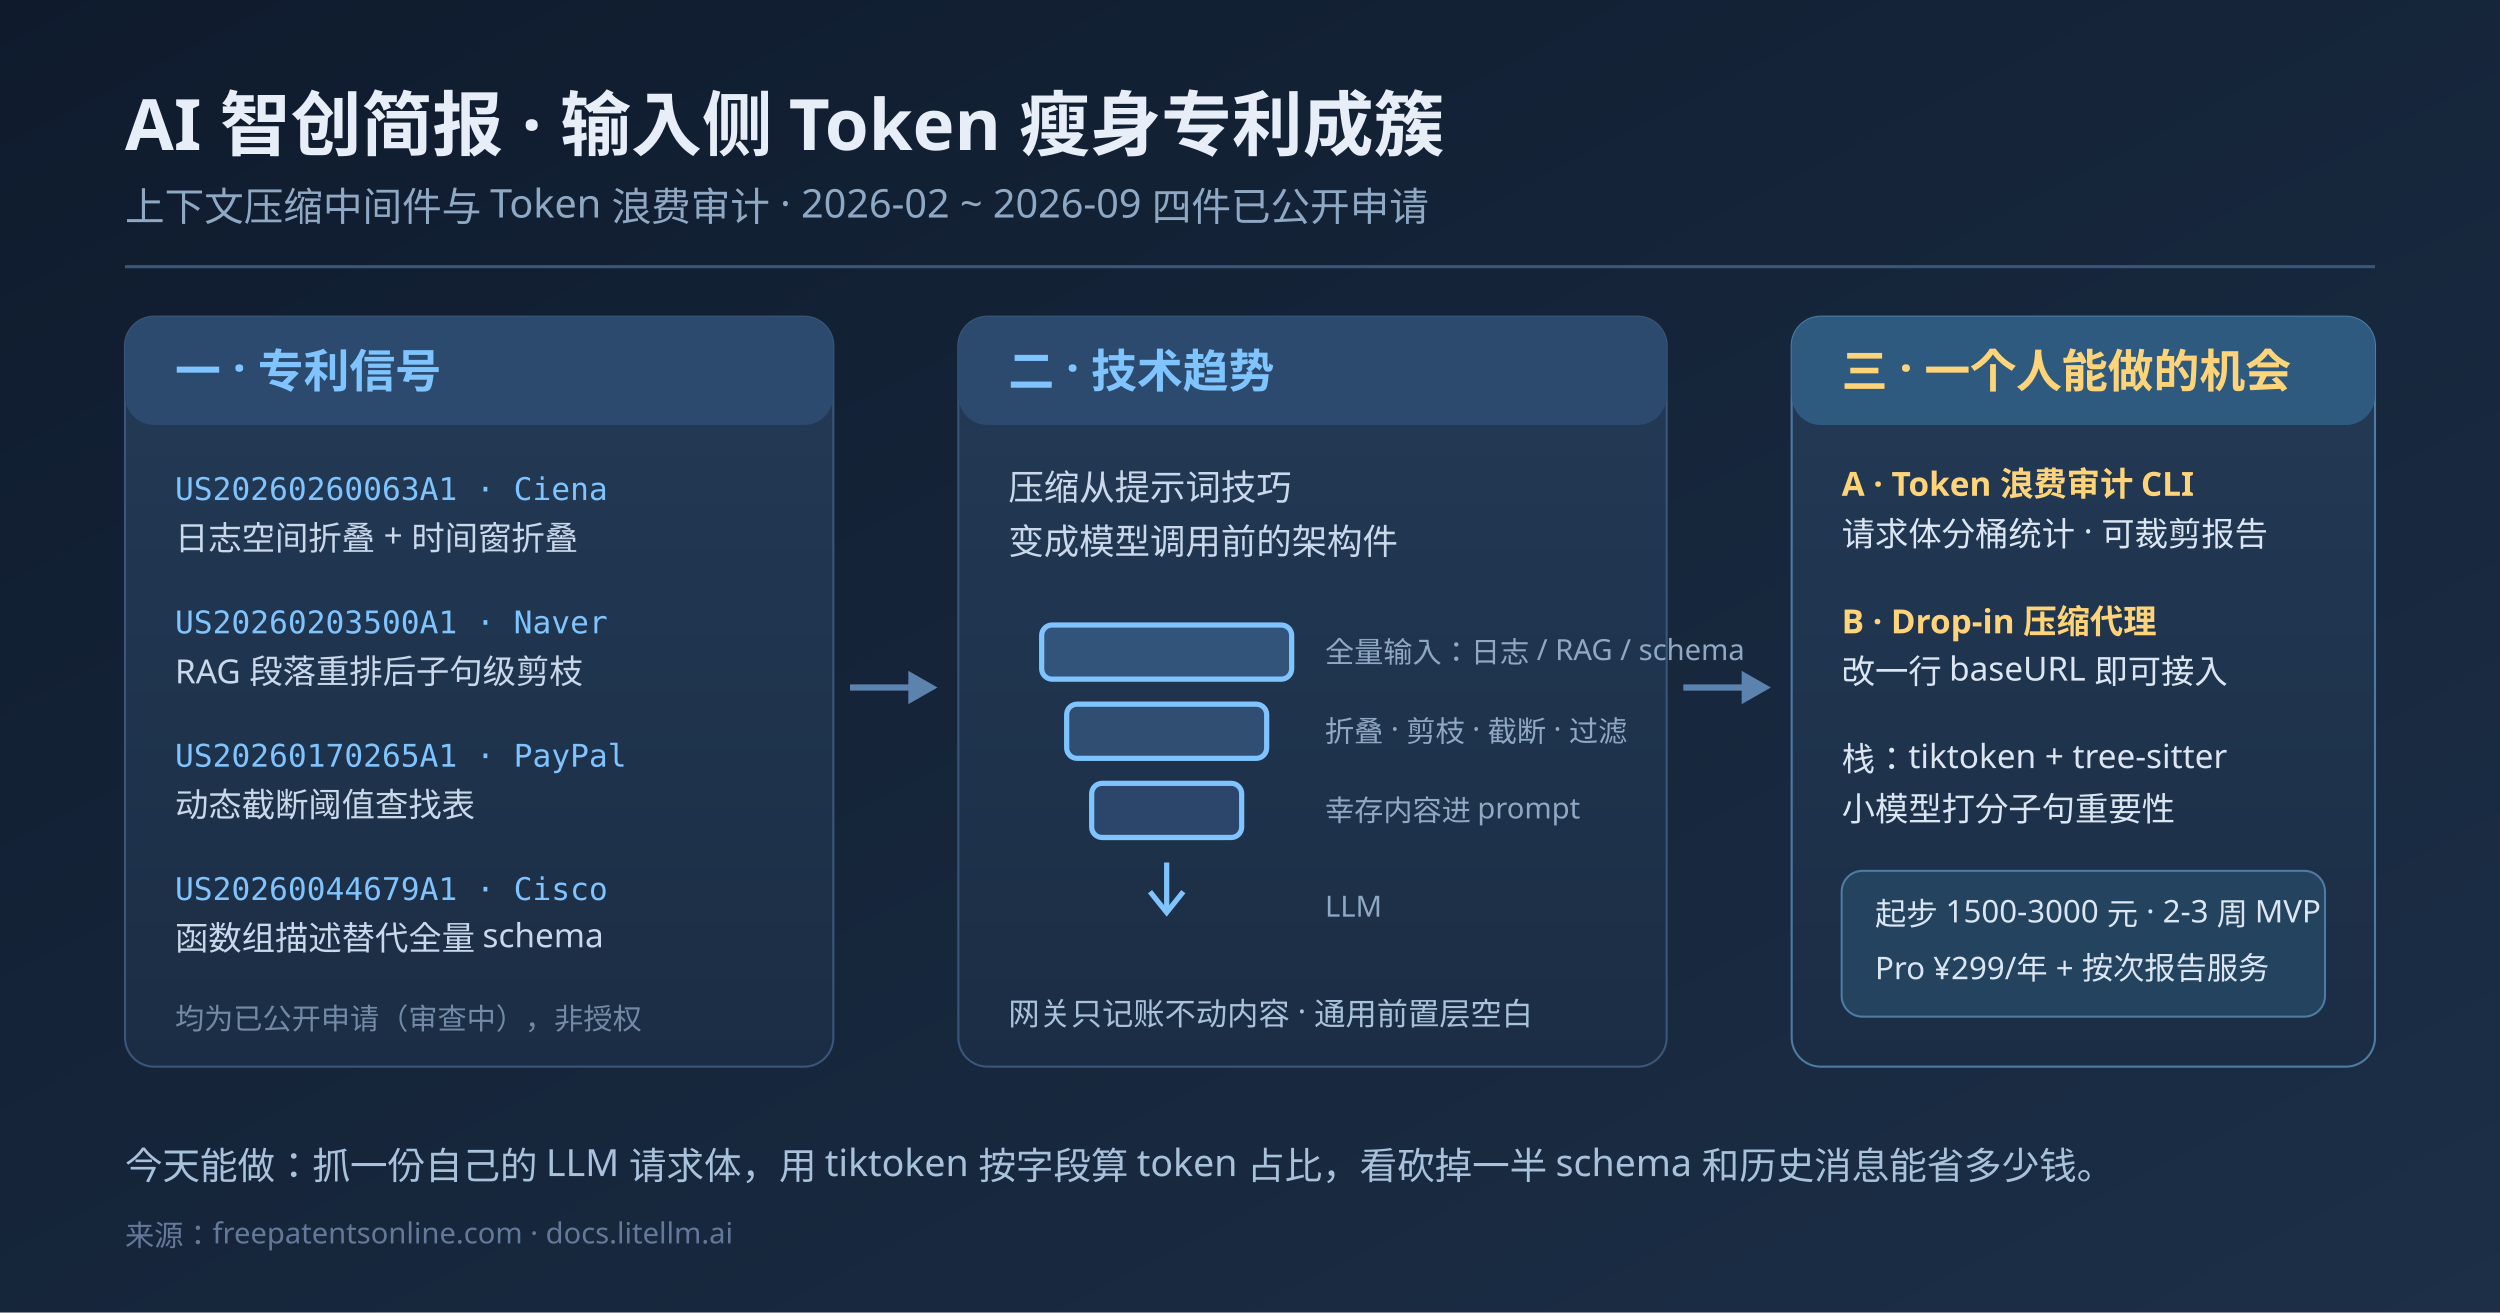
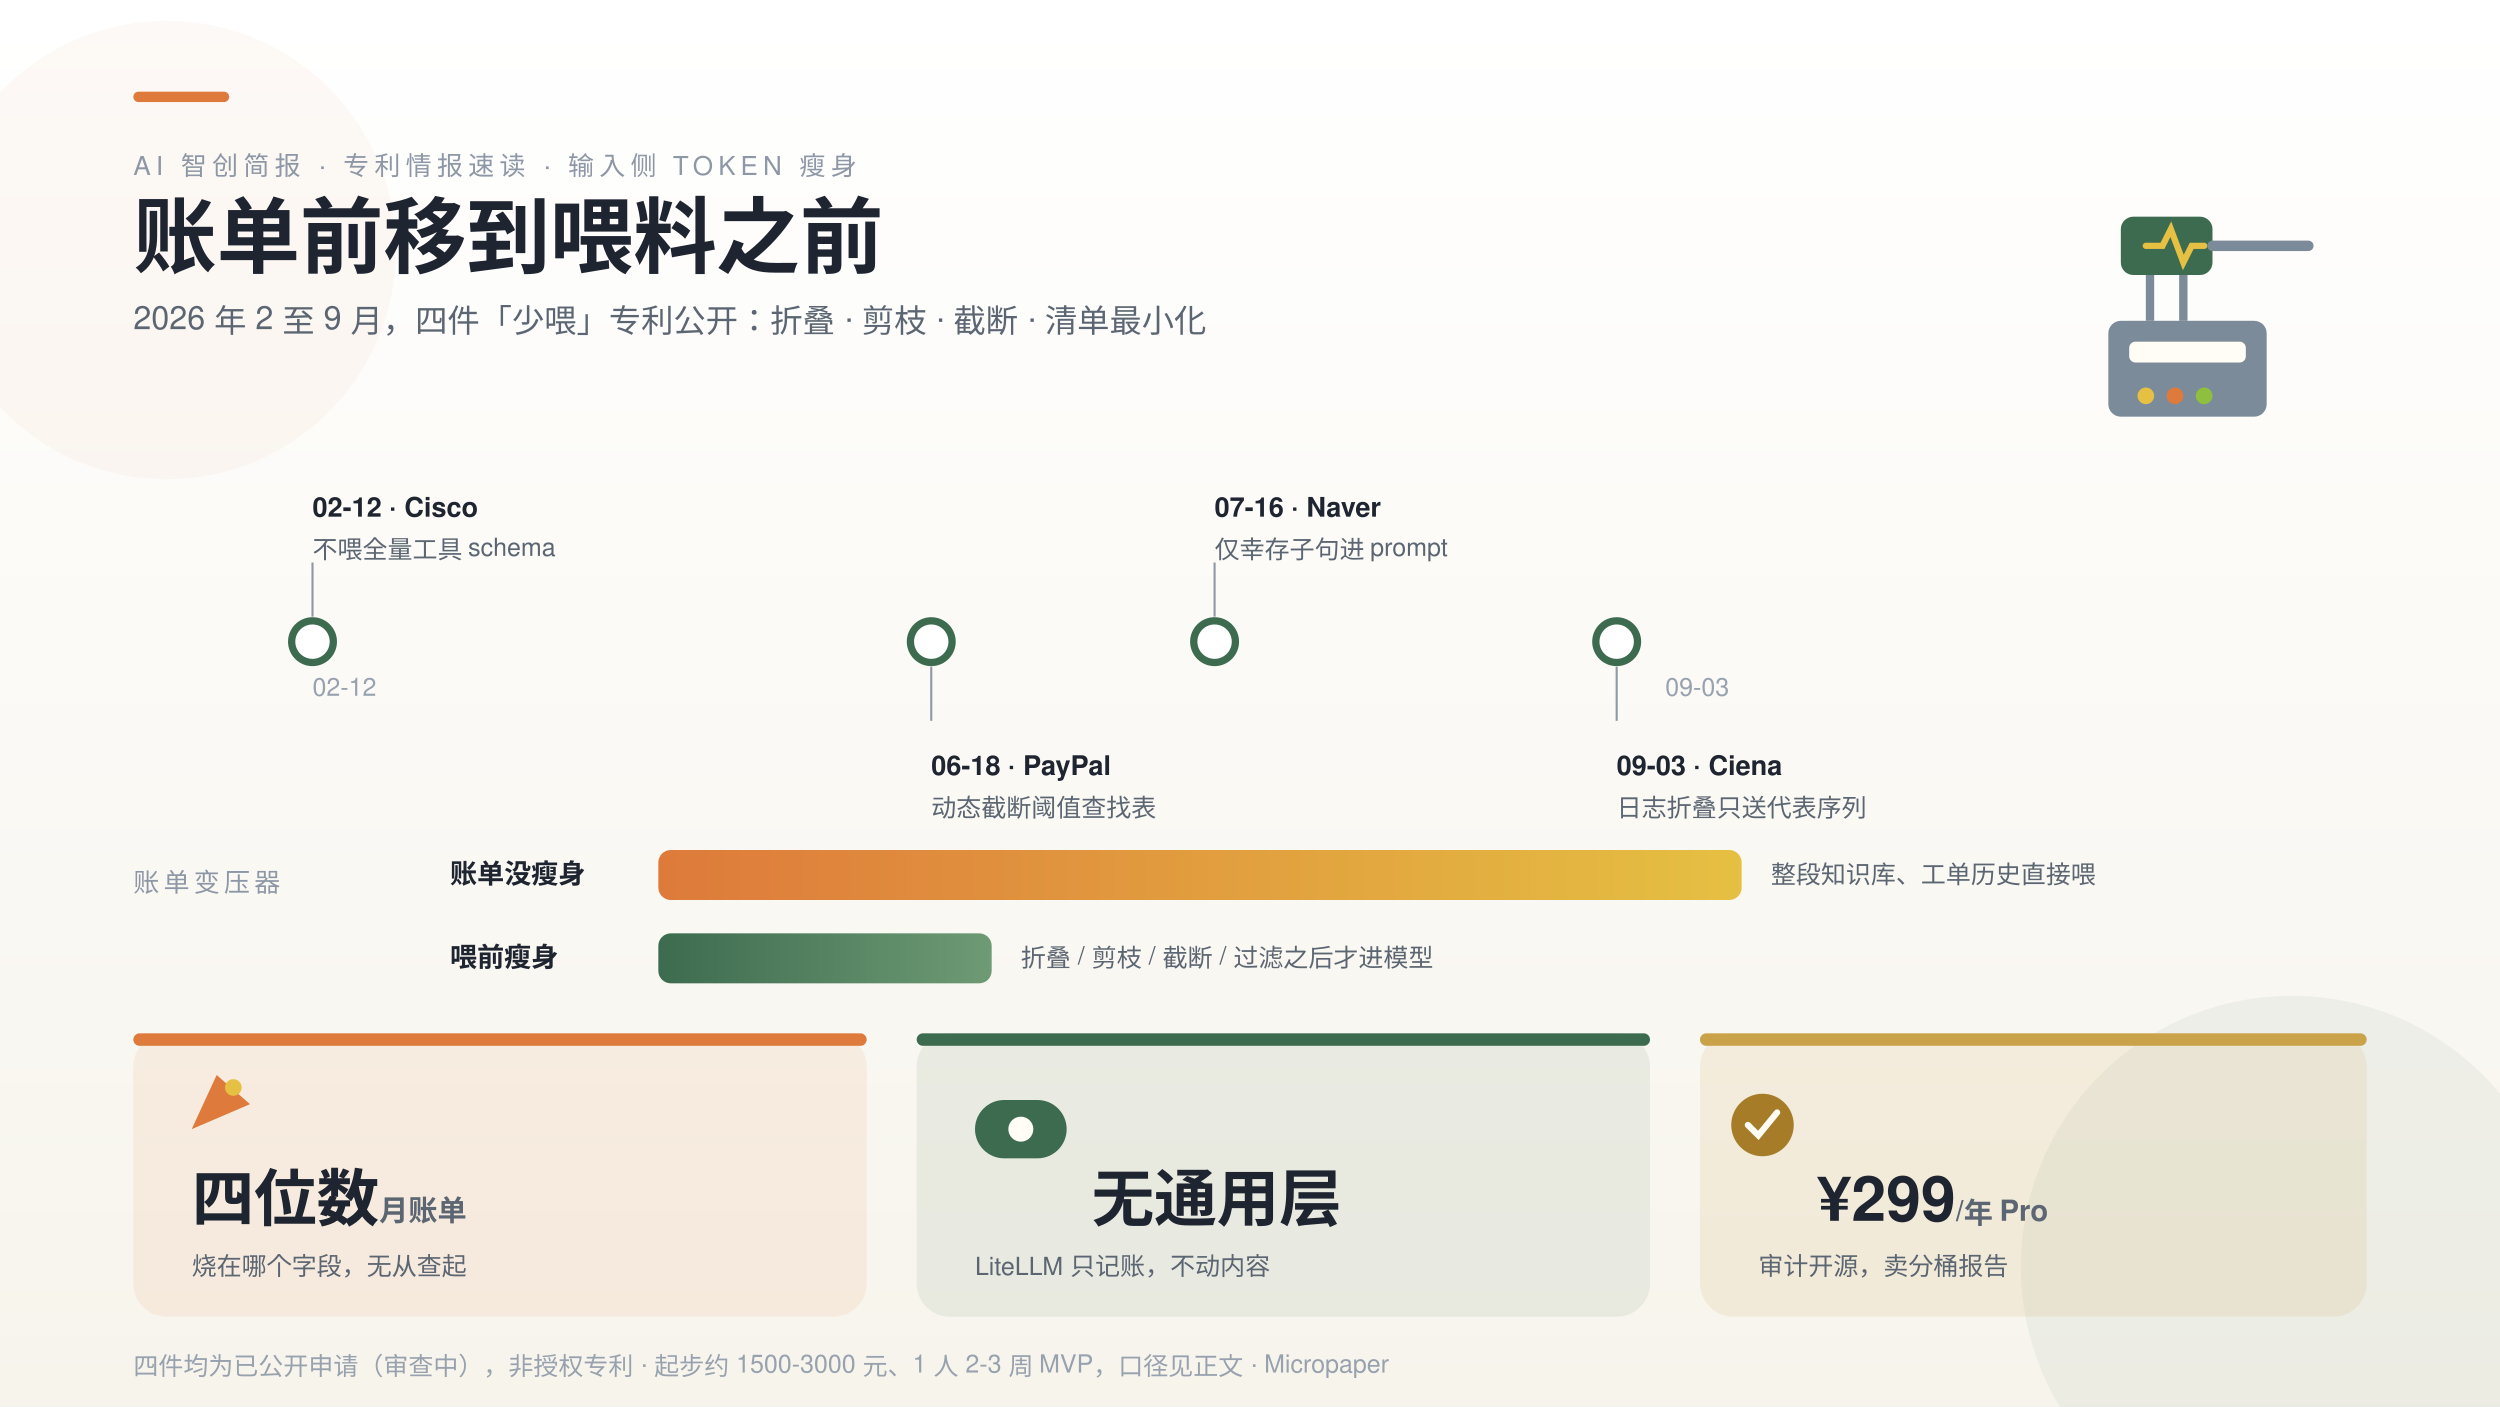
- <svg xmlns="http://www.w3.org/2000/svg" width="1200" height="630" viewBox="0 0 1200 630" role="img" aria-label="大模型输入侧 Token 瘦身专利信号与压缩审计中间件机会信息图">
+ <svg xmlns="http://www.w3.org/2000/svg" width="1200" height="675" viewBox="0 0 1200 675" font-family="'PingFang SC','Helvetica Neue',Helvetica,'Microsoft YaHei',sans-serif">
  <defs>
-     <linearGradient id="bg" x1="0" y1="0" x2="1" y2="1">
-       <stop offset="0" stop-color="#0f1b2d" />
-       <stop offset="1" stop-color="#1c2f47" />
+     <style>
+       .serif { font-family: 'Noto Serif SC','Songti SC','STSong',serif; }
+       .k { font-size: 12.5px; letter-spacing: 2.5px; fill: #8E97A6; }
+       .b { font-size: 12px; fill: #98A1AE; }
+       .ev { font-size: 13px; font-weight: 700; fill: #1E2430; }
+       .evs { font-size: 12px; fill: #5C6672; }
+       .stat { font-size: 30px; font-weight: 700; fill: #1E2430; }
+       .unit { font-size: 14px; fill: #5C6672; }
+     </style>
+     <linearGradient id="bg" x1="0" y1="0" x2="0" y2="1">
+       <stop offset="0" stop-color="#FFFFFF" />
+       <stop offset="1" stop-color="#F7F4EC" />
    </linearGradient>
-     <linearGradient id="card" x1="0" y1="0" x2="0" y2="1">
-       <stop offset="0" stop-color="#233a56" />
-       <stop offset="1" stop-color="#1b2d44" />
+     <linearGradient id="axis" x1="0" y1="0" x2="1" y2="0">
+       <stop offset="0" stop-color="#3D6B4F" />
+       <stop offset="1" stop-color="#C9A24A" />
+     </linearGradient>
+     <linearGradient id="panel" x1="0" y1="0" x2="1" y2="0">
+       <stop offset="0" stop-color="#3D6B4F" />
+       <stop offset="1" stop-color="#6E9B74" />
+     </linearGradient>
+     <linearGradient id="wire" x1="0" y1="0" x2="1" y2="0">
+       <stop offset="0" stop-color="#DE7A3B" />
+       <stop offset="1" stop-color="#E5C042" />
    </linearGradient>
  </defs>
-   <rect width="1200" height="630" fill="url(#bg)" />
-   <text x="60" y="72" font-family="PingFang SC, Microsoft YaHei, sans-serif" font-size="34" font-weight="700" fill="#e8eef7">AI 智创简报 · 输入侧 Token 瘦身专利成簇</text>
-   <text x="60" y="106" font-family="PingFang SC, Microsoft YaHei, sans-serif" font-size="19" fill="#8fa8c4">上下文压缩中间件与 Token 浪费审计 · 2026-02 ~ 2026-09 四件已公开申请</text>
-   <line x1="60" y1="128" x2="1140" y2="128" stroke="#3a5678" stroke-width="1.5" />
-   <rect x="60" y="152" width="340" height="360" rx="14" fill="url(#card)" stroke="#3a5678" />
-   <rect x="60" y="152" width="340" height="52" rx="14" fill="#2b4a6d" />
-   <text x="84" y="186" font-family="PingFang SC, Microsoft YaHei, sans-serif" font-size="22" font-weight="700" fill="#7fc4ff">一 · 专利信号</text>
-   <g font-family="PingFang SC, Microsoft YaHei, sans-serif" fill="#c9d8ea" font-size="16">
-     <text x="84" y="240" font-family="Menlo, monospace" font-size="15" fill="#7fc4ff">US20260260063A1 · Ciena</text>
-     <text x="84" y="264">日志空间折叠 + 时间窗折叠</text>
-     <text x="84" y="304" font-family="Menlo, monospace" font-size="15" fill="#7fc4ff">US20260203500A1 · Naver</text>
-     <text x="84" y="328">RAG 段落重排后子句级剪枝</text>
-     <text x="84" y="368" font-family="Menlo, monospace" font-size="15" fill="#7fc4ff">US20260170265A1 · PayPal</text>
-     <text x="84" y="392">动态截断阈值查找表</text>
-     <text x="84" y="432" font-family="Menlo, monospace" font-size="15" fill="#7fc4ff">US20260044679A1 · Cisco</text>
-     <text x="84" y="456">函数组描述替代全量 schema</text>
+   <rect width="1200" height="675" fill="url(#bg)" />
+   <circle cx="1100" cy="608" r="130" fill="#3D6B4F" opacity="0.06" />
+   <circle cx="80" cy="120" r="110" fill="#DE7A3B" opacity="0.05" />
+   <rect x="64" y="44" width="46" height="5" rx="2.5" fill="#DE7A3B" />
+   <text class="k" x="64" y="84">AI 智创简报 · 专利情报速读 · 输入侧 TOKEN 瘦身</text>
+   <text class="serif" x="64" y="128" font-size="40" font-weight="700" fill="#1E2430">账单前移到喂料之前</text>
+   <text x="64" y="158" font-size="15.5" fill="#5C6672">2026 年 2 至 9 月，四件「少喂」专利公开：折叠 · 剪枝 · 截断 · 清单最小化</text>
+   <g>
+     <path d="M 972 118 h 46" stroke="url(#wire)" stroke-width="12" stroke-linecap="round" />
+     <rect x="1018" y="104" width="44" height="28" rx="6" fill="#3D6B4F" />
+     <path d="M 1030 118 h 8 l 4 -8 l 6 16 l 4 -8 h 6" stroke="#E5C042" stroke-width="3" fill="none" stroke-linecap="round" />
+     <path d="M 1062 118 h 46" stroke="#7C8B99" stroke-width="5" stroke-linecap="round" />
+     <path d="M 1032 132 v 22 M 1048 132 v 22" stroke="#7C8B99" stroke-width="4" />
+     <rect x="1012" y="154" width="76" height="46" rx="6" fill="#7C8B99" />
+     <rect x="1022" y="164" width="56" height="10" rx="3" fill="#FFFDF6" />
+     <circle cx="1030" cy="190" r="4" fill="#E5C042" />
+     <circle cx="1044" cy="190" r="4" fill="#DE7A3B" />
+     <circle cx="1058" cy="190" r="4" fill="#8FBF3F" />
  </g>
-   <text x="84" y="494" font-family="PingFang SC, Microsoft YaHei, sans-serif" font-size="14" fill="#728aa6">均为已公开申请（审查中），非授权</text>
-   <path d="M408 330 h34" stroke="#5b83ad" stroke-width="3" fill="none" />
-   <path d="M436 322 l14 8 -14 8 z" fill="#5b83ad" />
-   <rect x="460" y="152" width="340" height="360" rx="14" fill="url(#card)" stroke="#3a5678" />
-   <rect x="460" y="152" width="340" height="52" rx="14" fill="#2b4a6d" />
-   <text x="484" y="186" font-family="PingFang SC, Microsoft YaHei, sans-serif" font-size="22" font-weight="700" fill="#7fc4ff">二 · 技术趋势</text>
-   <g font-family="PingFang SC, Microsoft YaHei, sans-serif" font-size="17" fill="#c9d8ea">
-     <text x="484" y="240">压缩从提示词技巧</text>
-     <text x="484" y="266">变成模型调用前的架构件</text>
+   <line x1="150" y1="308" x2="830" y2="308" stroke="url(#axis)" stroke-width="4" stroke-linecap="round" />
+   <text class="b" x="150" y="334">02-12</text>
+   <text class="b" x="830" y="334" text-anchor="end">09-03</text>
+   <g>
+     <circle cx="150" cy="308" r="10" fill="#FFFFFF" stroke="#3D6B4F" stroke-width="3.5" />
+     <line x1="150" y1="296" x2="150" y2="270" stroke="#8E97A6" />
+     <text class="ev" x="150" y="248">02-12 · Cisco</text>
+     <text class="evs" x="150" y="268">不喂全量工具 schema</text>
+     <circle cx="447" cy="308" r="10" fill="#FFFFFF" stroke="#3D6B4F" stroke-width="3.5" />
+     <line x1="447" y1="320" x2="447" y2="346" stroke="#8E97A6" />
+     <text class="ev" x="447" y="372">06-18 · PayPal</text>
+     <text class="evs" x="447" y="392">动态截断阈值查找表</text>
+     <circle cx="583" cy="308" r="10" fill="#FFFFFF" stroke="#3D6B4F" stroke-width="3.5" />
+     <line x1="583" y1="296" x2="583" y2="270" stroke="#8E97A6" />
+     <text class="ev" x="583" y="248">07-16 · Naver</text>
+     <text class="evs" x="583" y="268">仅幸存子句进 prompt</text>
+     <circle cx="776" cy="308" r="10" fill="#FFFFFF" stroke="#3D6B4F" stroke-width="3.5" />
+     <line x1="776" y1="320" x2="776" y2="346" stroke="#8E97A6" />
+     <text class="ev" x="776" y="372">09-03 · Ciena</text>
+     <text class="evs" x="776" y="392">日志折叠只送代表序列</text>
  </g>
-   <g stroke="#7fc4ff" stroke-width="2.5" fill="none">
-     <rect x="500" y="300" width="120" height="26" rx="5" fill="#33547a" />
-     <rect x="512" y="338" width="96" height="26" rx="5" fill="#2f4e72" />
-     <rect x="524" y="376" width="72" height="26" rx="5" fill="#2b466a" />
-     <path d="M560 414 v22" />
-     <path d="M552 428 l8 10 8 -10" fill="none" />
+   <g>
+     <text x="64" y="428" font-size="12.5" letter-spacing="2" fill="#8E97A6">账单变压器</text>
+     <text class="ev" x="216" y="424">账单没瘦身</text>
+     <rect x="316" y="408" width="520" height="24" rx="6" fill="url(#wire)" />
+     <text class="evs" x="850" y="424">整段知识库、工单历史直接喂</text>
+     <text class="ev" x="216" y="464">喂前瘦身</text>
+     <rect x="316" y="448" width="160" height="24" rx="6" fill="url(#panel)" />
+     <text class="evs" x="490" y="464">折叠 / 剪枝 / 截断 / 过滤之后才进模型</text>
  </g>
-   <g font-family="PingFang SC, Microsoft YaHei, sans-serif" font-size="14" fill="#8fa8c4">
-     <text x="636" y="318">全量输入：日志 / RAG / schema</text>
-     <text x="636" y="356">折叠 · 剪枝 · 截断 · 过滤</text>
-     <text x="636" y="394">幸存内容进 prompt</text>
-     <text x="636" y="440">LLM</text>
+   <g>
+     <rect x="64" y="496" width="352" height="136" rx="16" fill="#DE7A3B" opacity="0.09" />
+     <rect x="64" y="496" width="352" height="6" rx="3" fill="#DE7A3B" />
+     <path d="M 92 542 l 12 -26 l 16 14 z" fill="#DE7A3B" />
+     <circle cx="112" cy="522" r="4" fill="#E5C042" />
+     <text class="stat" x="92" y="586">四位数<tspan class="unit"> 月账单</tspan>
+     </text>
+     <text class="evs" x="92" y="612">烧在哪个字段，无从查起</text>
+     <rect x="440" y="496" width="352" height="136" rx="16" fill="#3D6B4F" opacity="0.09" />
+     <rect x="440" y="496" width="352" height="6" rx="3" fill="#3D6B4F" />
+     <rect x="468" y="528" width="44" height="28" rx="14" fill="#3D6B4F" />
+     <circle cx="490" cy="542" r="6" fill="#FFFDF6" />
+     <text class="stat" x="524" y="586">无通用层</text>
+     <text class="evs" x="468" y="612">LiteLLM 只记账，不动内容</text>
+     <rect x="816" y="496" width="320" height="136" rx="16" fill="#C9A24A" opacity="0.13" />
+     <rect x="816" y="496" width="320" height="6" rx="3" fill="#C9A24A" />
+     <circle cx="846" cy="540" r="15" fill="#A67C28" />
+     <path d="M 839 540 l 5 5 l 9 -11" stroke="#FFFDF6" stroke-width="3" fill="none" stroke-linecap="round" />
+     <text class="stat" x="872" y="586">¥299<tspan class="unit"> /年 Pro</tspan>
+     </text>
+     <text class="evs" x="844" y="612">审计开源，卖分桶报告</text>
  </g>
-   <text x="484" y="492" font-family="PingFang SC, Microsoft YaHei, sans-serif" font-size="15" fill="#a9c2dc">网关只记账不动内容 · 通用前置层空白</text>
-   <path d="M808 330 h34" stroke="#5b83ad" stroke-width="3" fill="none" />
-   <path d="M836 322 l14 8 -14 8 z" fill="#5b83ad" />
-   <rect x="860" y="152" width="280" height="360" rx="14" fill="url(#card)" stroke="#4d7ba3" />
-   <rect x="860" y="152" width="280" height="52" rx="14" fill="#2f5a80" />
-   <text x="884" y="186" font-family="PingFang SC, Microsoft YaHei, sans-serif" font-size="22" font-weight="700" fill="#ffd479">三 · 一个人能做的机会</text>
-   <g font-family="PingFang SC, Microsoft YaHei, sans-serif" font-size="16" fill="#dbe6f2">
-     <text x="884" y="238" font-weight="700" fill="#ffd479">A · Token 浪费审计 CLI</text>
-     <text x="884" y="262">请求体分桶统计 · 可裁剪报告</text>
-     <text x="884" y="304" font-weight="700" fill="#ffd479">B · Drop-in 压缩代理</text>
-     <text x="884" y="328">改一行 baseURL 即可接入</text>
-     <text x="884" y="370">栈：tiktoken + tree-sitter</text>
-     <text x="884" y="394">小模型打分子句重要性</text>
-   </g>
-   <rect x="884" y="418" width="232" height="70" rx="10" fill="#24435f" stroke="#4d7ba3" />
-   <g font-family="PingFang SC, Microsoft YaHei, sans-serif" font-size="15" fill="#dbe6f2">
-     <text x="900" y="444">起步 1500-3000 元 · 2-3 周 MVP</text>
-     <text x="900" y="470">Pro ¥299/年 + 按次报告服务</text>
-   </g>
-   <text x="60" y="566" font-family="PingFang SC, Microsoft YaHei, sans-serif" font-size="18" fill="#a9c2dc">今天能做：抓一份自己的 LLM 请求体，用 tiktoken 按字段算 token 占比，看砍掉一半 schema 和历史消息能省多少钱。</text>
-   <text x="60" y="598" font-family="PingFang SC, Microsoft YaHei, sans-serif" font-size="14" fill="#63799a">来源：freepatentsonline.com · docs.litellm.ai</text>
+   <text class="b" x="64" y="660">四件均为已公开申请（审查中），非授权专利 · 起步约 1500-3000 元、1 人 2-3 周 MVP，口径见正文 · Micropaper</text>
</svg>
